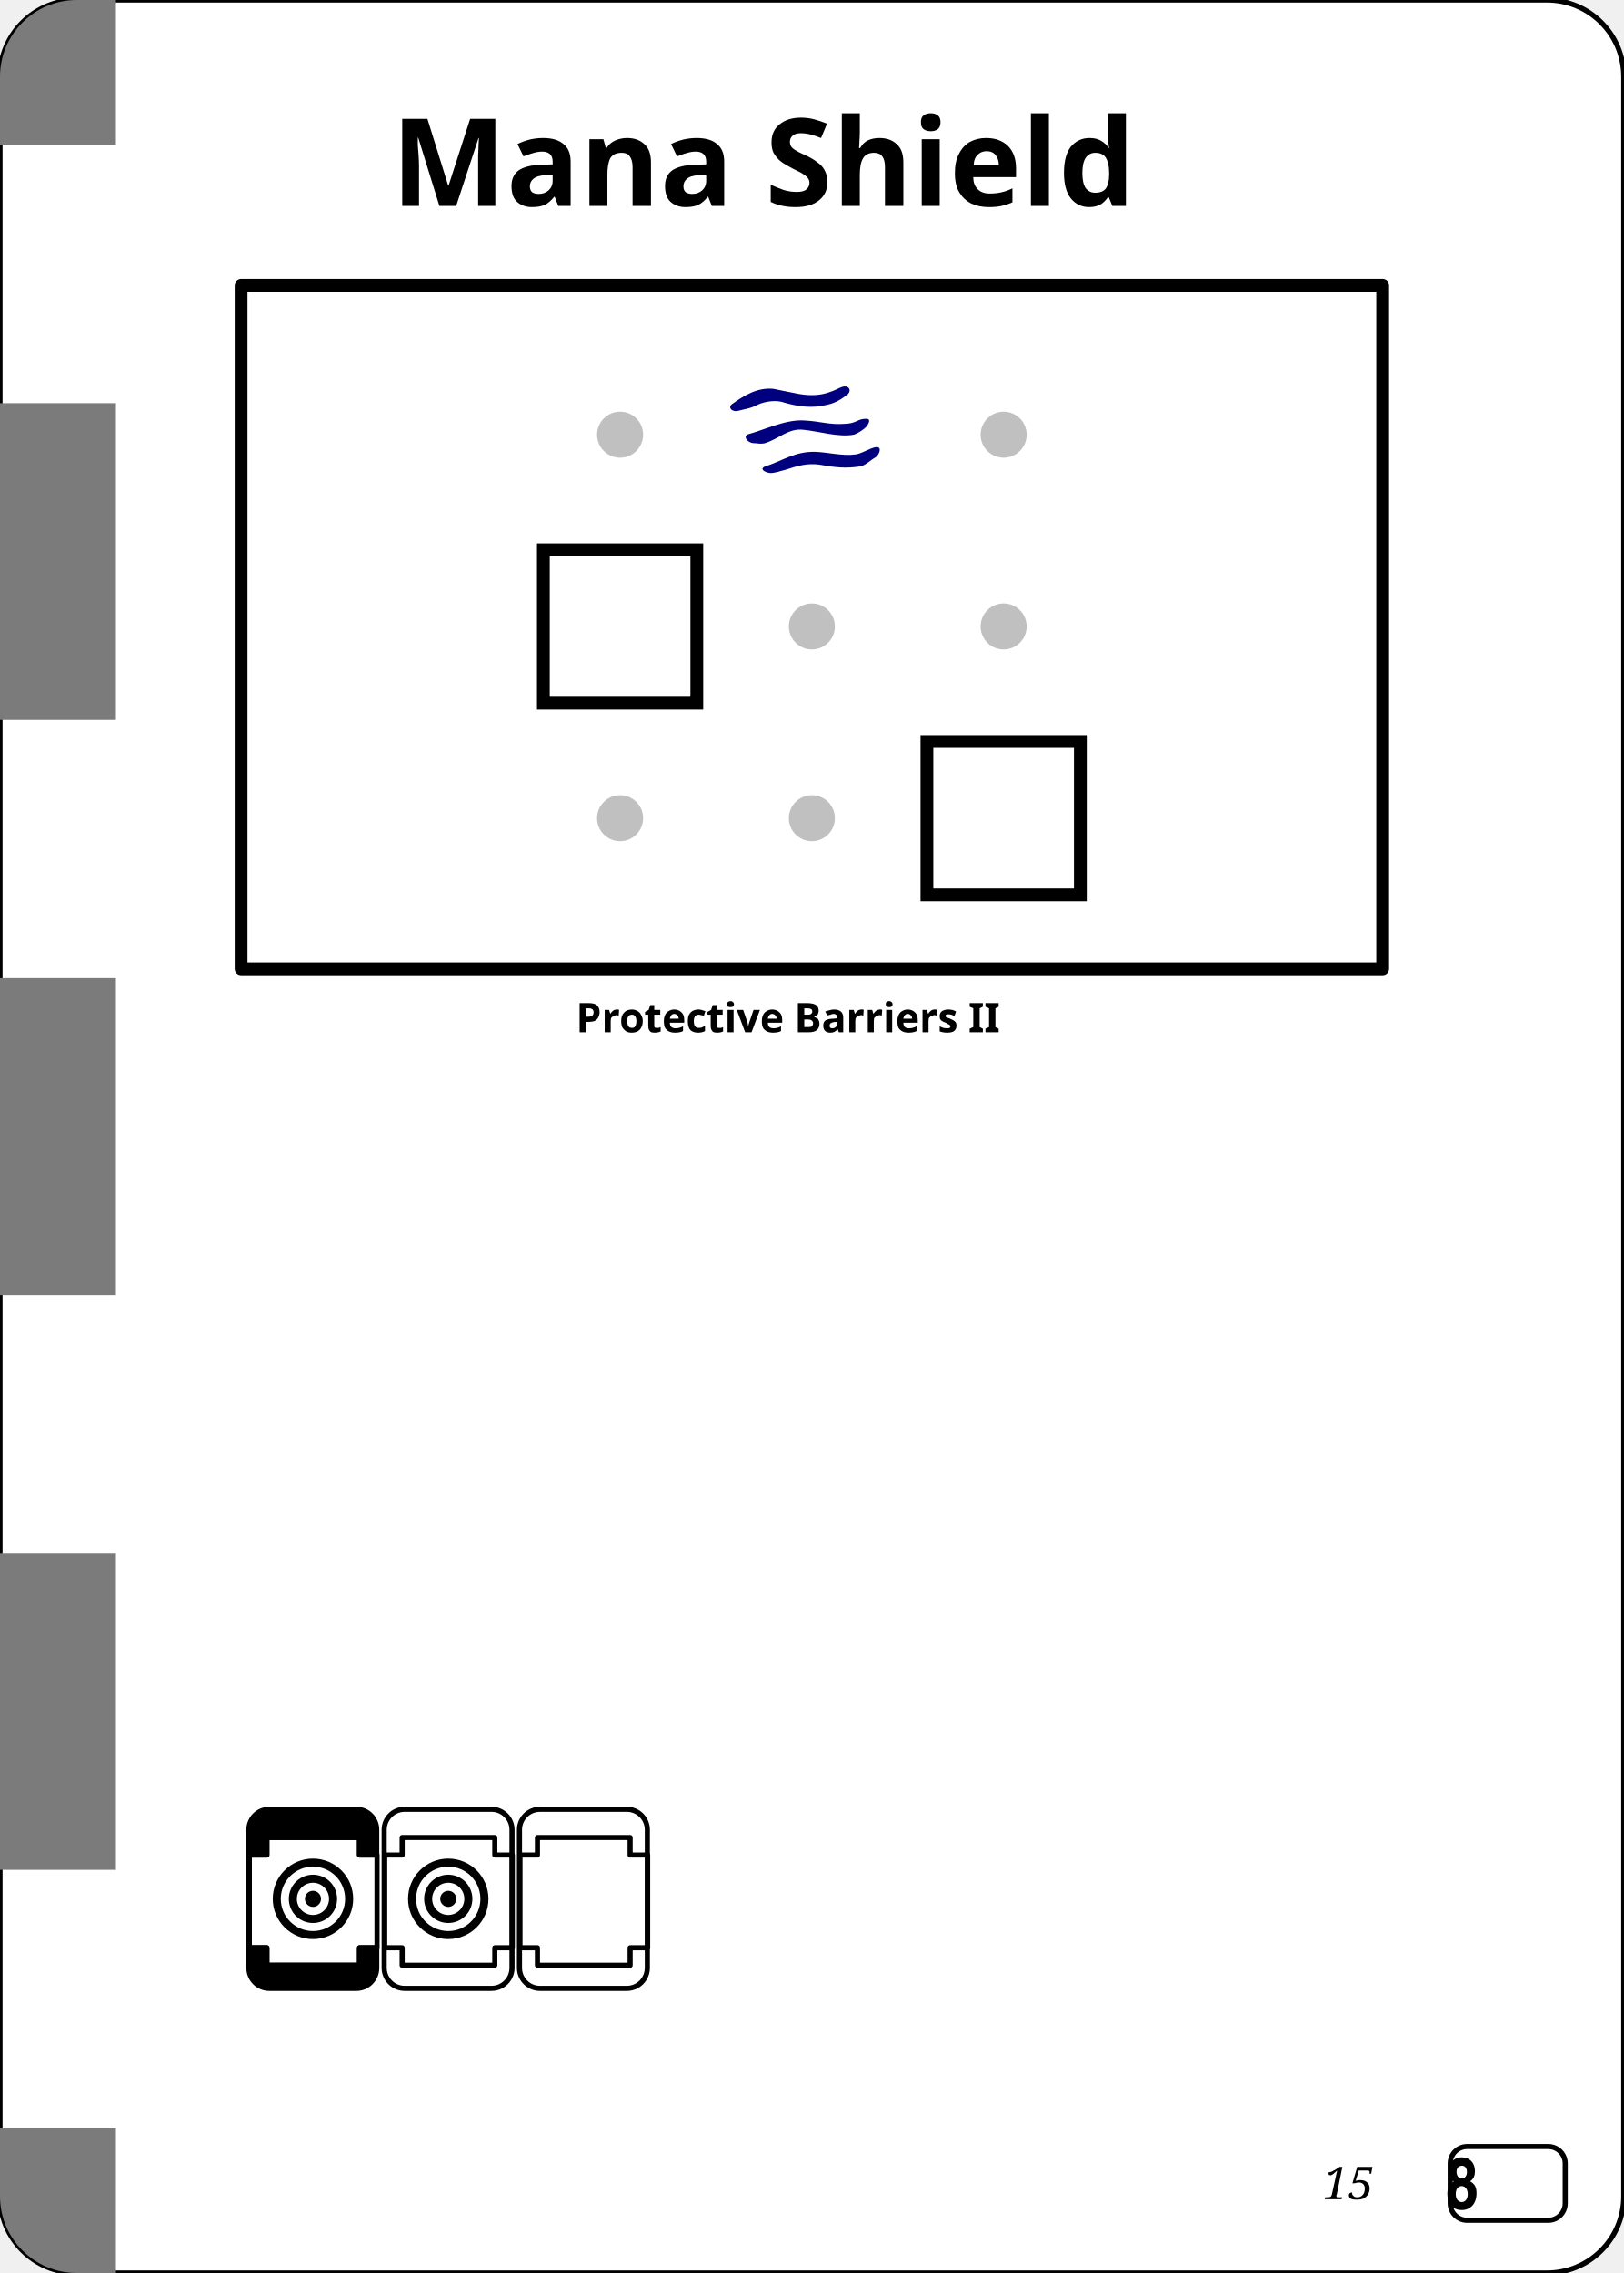
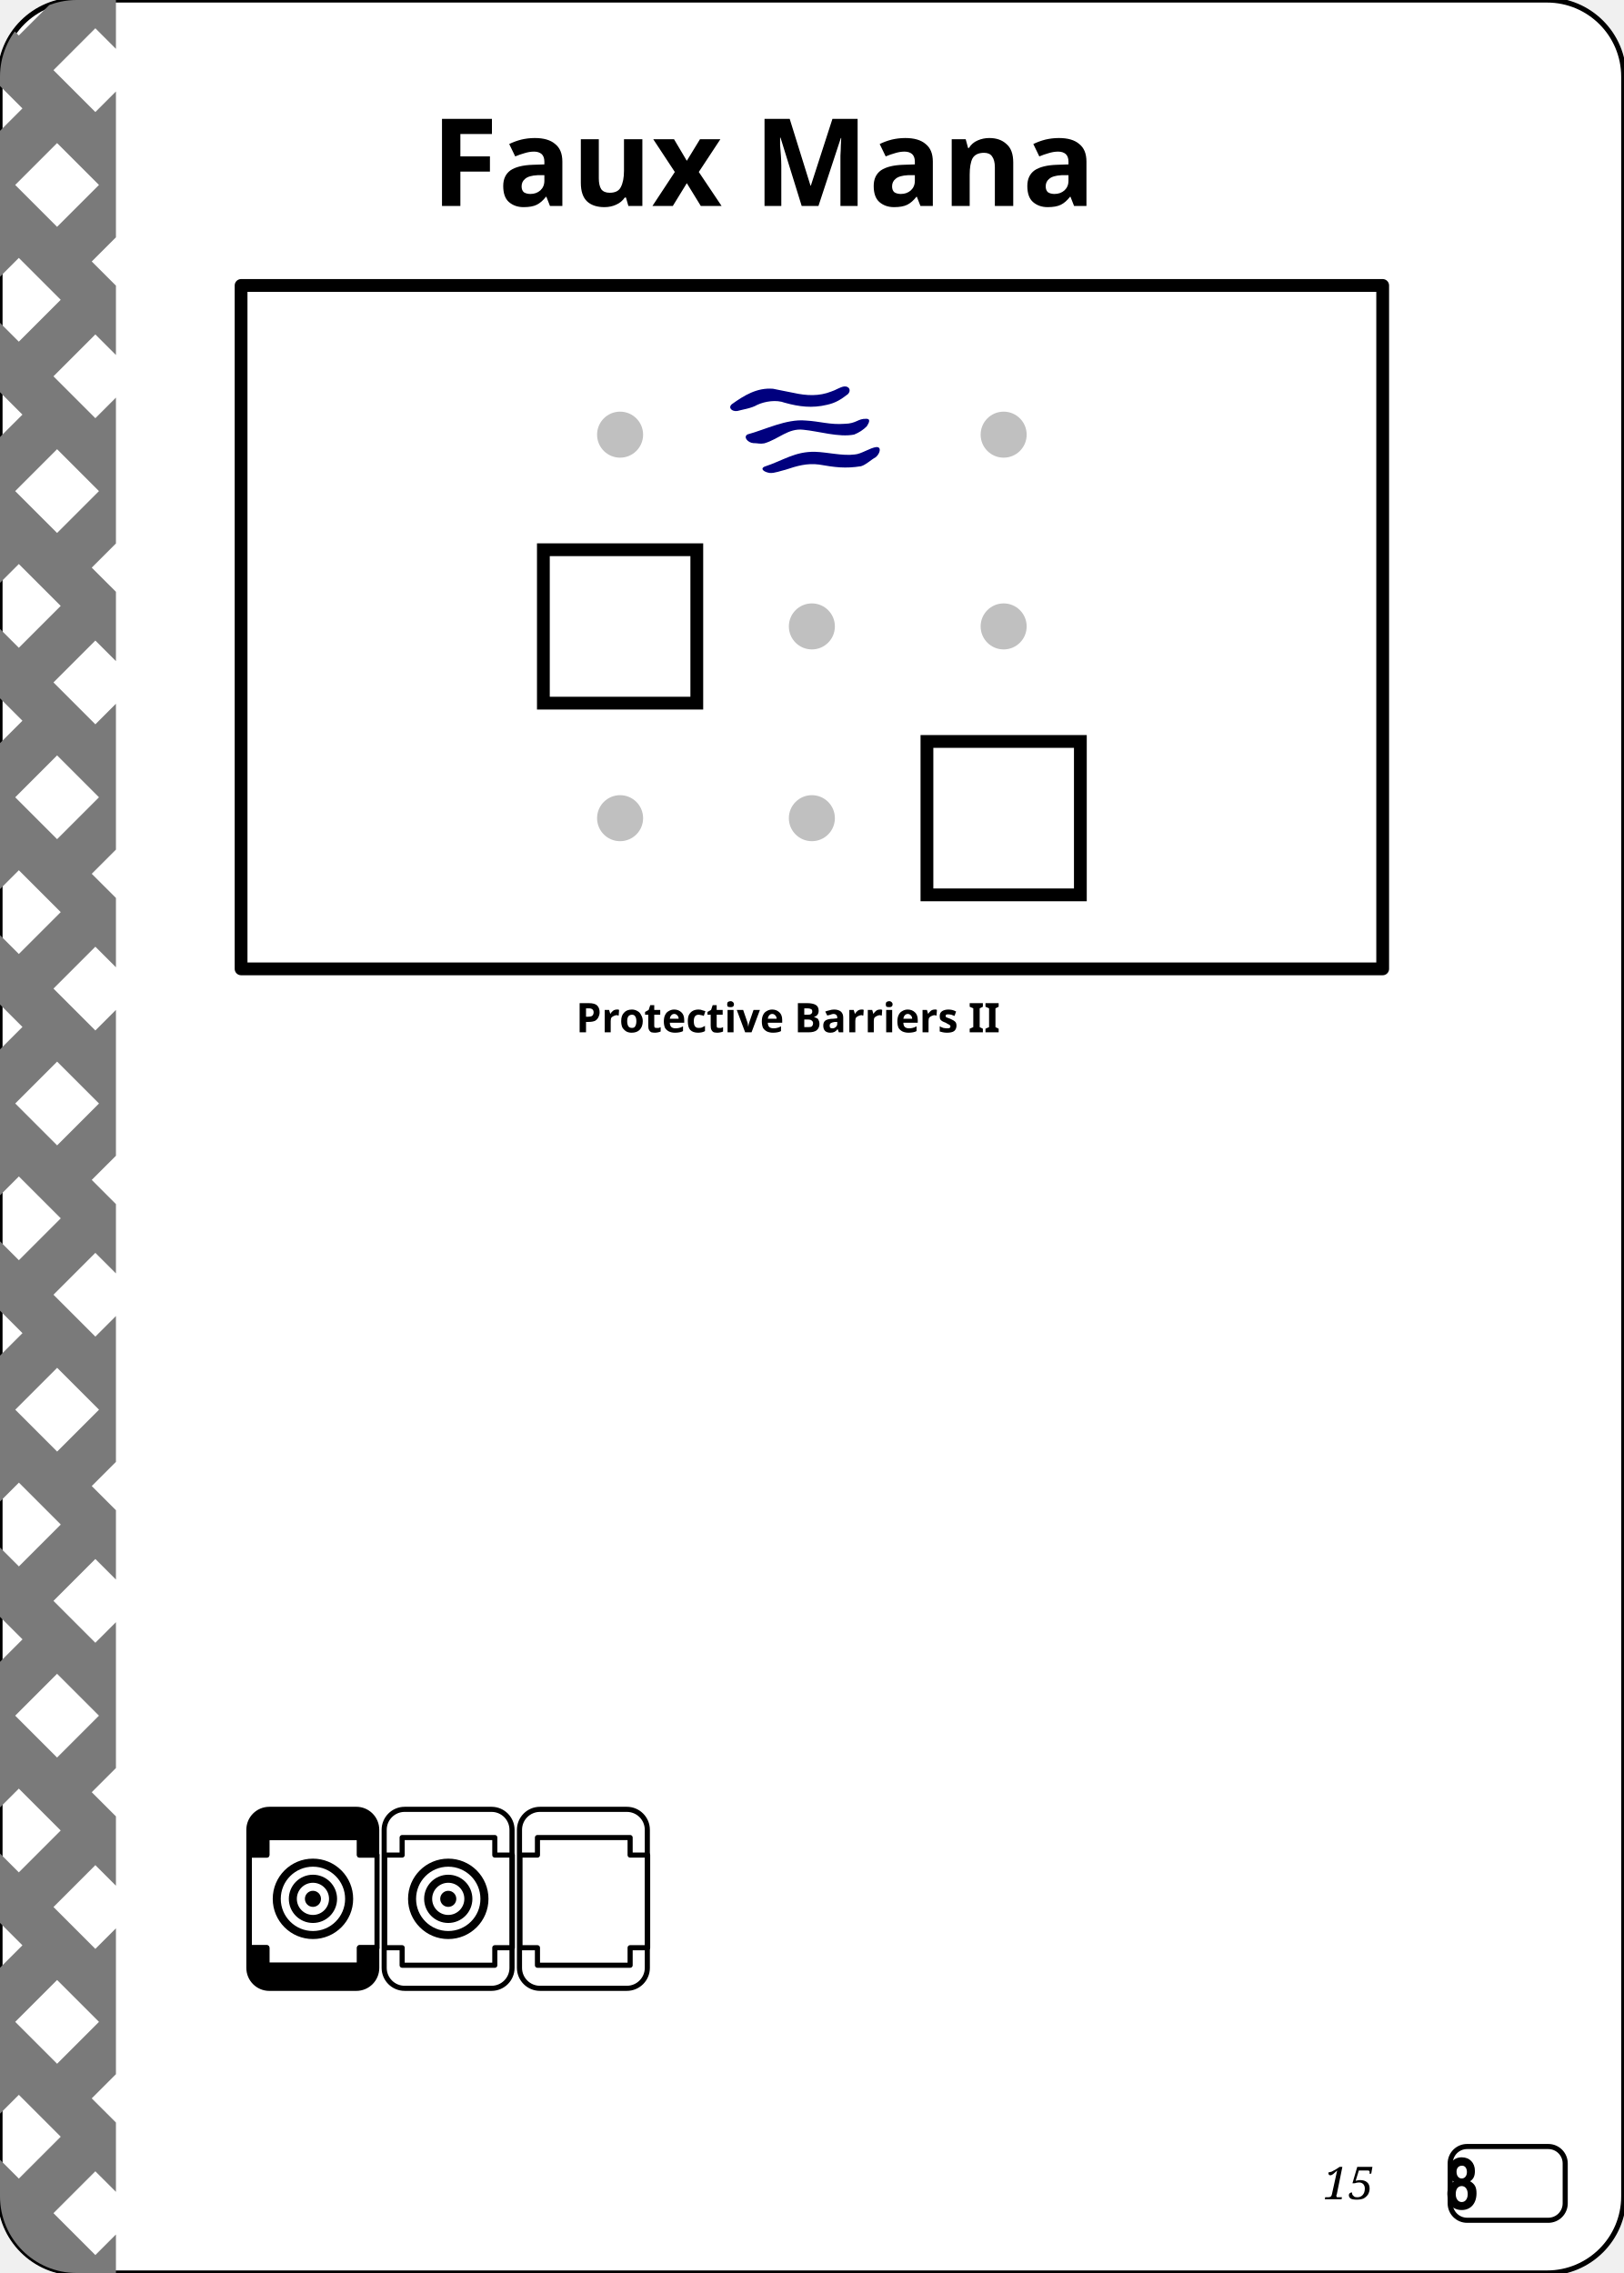
<svg xmlns="http://www.w3.org/2000/svg" xmlns:xlink="http://www.w3.org/1999/xlink" version="1.1" id="svg_root" width="63.5mm" height="88.9mm" viewBox="0 0 63.5 88.9">
  <defs>
    <clipPath id="clippath-1076">
      <rect id="sidebar-clip" x="3.5527137e-15" y="0" width="63.5" height="88.9" rx="3" ry="3" style="display:inline;fill:#ffffff;fill-opacity:1;stroke:none;stroke-width:0.2;stroke-miterlimit:4;stroke-dasharray:none;stroke-opacity:1" />
    </clipPath>
  </defs>
  <g id="card00">
    <rect id="rect1074" x="0" y="0" width="63.5" height="88.9" rx="3" ry="3" style="fill:#ffffff;stroke:none;stroke-width:0" />
    <g id="masters" style="display:none">
      <path style="color:#000000;font-style:normal;font-variant:normal;font-weight:normal;font-stretch:normal;font-size:medium;line-height:normal;font-family:sans-serif;text-indent:0;text-align:start;text-decoration:none;text-decoration-line:none;text-decoration-style:solid;text-decoration-color:#000000;letter-spacing:normal;word-spacing:normal;text-transform:none;writing-mode:lr-tb;direction:ltr;baseline-shift:baseline;text-anchor:start;white-space:normal;clip-rule:nonzero;display:inline;overflow:visible;visibility:visible;opacity:1;isolation:auto;mix-blend-mode:normal;color-interpolation:sRGB;color-interpolation-filters:linearRGB;solid-color:#000000;solid-opacity:1;fill:#303030;fill-opacity:1;fill-rule:evenodd;stroke:none;stroke-width:0.467;stroke-linecap:round;stroke-linejoin:miter;stroke-miterlimit:4;stroke-dasharray:none;stroke-dashoffset:0;stroke-opacity:1;filter:url(#filter9446);color-rendering:auto;image-rendering:auto;shape-rendering:auto;text-rendering:auto;enable-background:accumulate" d="M 3.395,0.496 C 3.162,0.413 2.97,0.396 2.764,0.425 2.402,0.478 1.899,0.587 1.497,0.768 1.062,0.964 0.961,1.113 0.605,1.311 0.273,1.495 -0.063,1.622 -0.328,1.902 -0.459,2.041 -0.343,2.149 -0.264,2.124 0.17,1.986 0.376,1.815 0.64,1.657 0.883,1.511 0.801,1.673 1.243,1.38 1.63,1.124 1.707,1.083 1.909,1.044 c 0.112,-0.047 0.228,-0.096 0.365,-0.139 0.322,-0.082 0.363,-0.059 0.765,-0.028 0.329,0.026 0.668,0.147 0.814,0.285 0.165,0.156 0.514,0.182 0.833,0.818 0.131,0.262 0.171,0.531 0.145,0.799 C 4.859,2.986 4.985,3.064 4.83,3.688 4.714,4.078 4.391,4.444 3.976,4.615 3.491,4.815 2.931,4.849 2.45,4.735 1.986,4.625 1.483,4.233 1.387,3.814 1.292,3.405 1.218,3.05 1.201,2.726 1.239,2.325 1.655,2.334 2.022,2.056 2.273,1.955 2.451,1.789 2.796,1.789 3.091,1.829 3.407,2.005 3.522,2.198 3.767,2.431 3.879,2.732 3.802,3.115 3.814,3.308 3.463,3.63 3.26,3.665 3.007,3.709 2.689,3.512 2.532,3.439 2.382,3.396 2.392,3.338 2.454,3.12 2.529,3.014 2.67,2.948 2.756,2.895 2.859,2.83 2.867,2.7 2.838,2.595 2.775,2.507 2.713,2.446 2.561,2.492 2.457,2.524 2.265,2.544 2.22,2.585 2.148,2.651 1.949,2.758 1.894,2.834 1.841,3.01 1.948,3.203 1.967,3.355 1.993,3.534 2.097,3.741 2.316,3.843 2.646,3.996 3.056,4.074 3.31,4.062 3.621,4.03 4.23,3.771 4.236,3.158 4.22,2.869 4.056,2.29 3.833,1.909 3.607,1.522 3.287,1.357 2.833,1.36 2.602,1.38 2.266,1.407 1.779,1.685 1.217,1.896 1.13,1.983 0.742,2.406 0.489,2.681 0.709,3.183 0.709,3.183 0.888,3.561 0.802,3.605 0.979,4.043 1.21,4.617 1.727,5.044 2.322,5.171 2.802,5.274 3.936,5.088 4.181,5.032 4.879,4.872 5.109,4.567 5.313,3.772 5.448,3.244 5.346,2.786 5.321,2.603 5.291,2.371 5.205,1.986 5.136,1.814 4.978,1.457 4.467,1.105 4.055,0.752 3.671,0.432 3.758,0.626 3.395,0.496 Z" id="element-air" />
      <path id="element-earth" style="color:#000000;font-style:normal;font-variant:normal;font-weight:normal;font-stretch:normal;font-size:medium;line-height:normal;font-family:sans-serif;text-indent:0;text-align:start;text-decoration:none;text-decoration-line:none;text-decoration-style:solid;text-decoration-color:#000000;letter-spacing:normal;word-spacing:normal;text-transform:none;writing-mode:lr-tb;direction:ltr;baseline-shift:baseline;text-anchor:start;white-space:normal;clip-rule:nonzero;display:inline;overflow:visible;visibility:visible;opacity:1;isolation:auto;mix-blend-mode:normal;color-interpolation:sRGB;color-interpolation-filters:linearRGB;solid-color:#000000;solid-opacity:1;fill:#004c00;fill-opacity:1;fill-rule:nonzero;stroke:none;stroke-width:0.467;stroke-linecap:round;stroke-linejoin:round;stroke-miterlimit:4;stroke-dasharray:none;stroke-dashoffset:0;stroke-opacity:1;color-rendering:auto;image-rendering:auto;shape-rendering:auto;text-rendering:auto;enable-background:accumulate" d="M 3.462,0.692 C 3.407,0.695 3.356,0.714 3.315,0.747 3.054,0.959 2.849,1.299 2.635,1.621 2.421,1.943 2.016,2.472 1.959,2.552 1.386,3.153 1.162,3.726 0.481,4.4 0.271,4.628 0.706,4.654 0.917,4.426 1.593,3.695 1.765,3.452 2.293,2.906 2.3,2.898 2.573,2.61 2.683,2.461 2.781,2.323 2.806,2.169 3.011,1.859 3.151,1.648 3.314,1.389 3.443,1.325 3.609,1.497 3.869,1.73 4.102,2.218 4.298,2.478 4.646,2.867 4.704,2.948 4.883,3.205 5.275,3.672 5.312,3.74 5.457,4.009 5.52,3.622 5.421,3.299 5.345,3.158 5.289,2.959 5.109,2.702 4.93,2.444 4.703,2.244 4.656,2.166 L 4.47,1.872 C 4.309,1.513 4.035,1.378 3.683,0.806 3.638,0.732 3.552,0.688 3.461,0.692 Z M 1.225,1.368 C 1.146,1.37 0.773,1.698 0.729,1.76 0.481,2.109 0.317,2.305 0.044,2.688 -0.135,2.938 0.198,2.995 0.377,2.745 0.586,2.453 1.068,1.94 1.221,1.889 c 0,0 0.502,0.363 0.669,0.452 0.28,0.152 0.603,-0.006 0.321,-0.155 C 2.249,2.206 1.968,1.997 1.854,1.859 1.695,1.673 1.418,1.437 1.225,1.368 Z m 2.872,1.881 c -0.183,0.009 -0.186,0.09 -0.09,0.236 0,0 0.366,0.619 0.493,1.007 C 4.661,4.759 5.171,4.712 5.007,4.369 4.811,3.96 4.318,3.362 4.318,3.362 4.273,3.289 4.187,3.245 4.096,3.249 Z M 3.493,3.386 C 3.359,3.388 3.252,3.512 3.254,3.636 L 3.185,4.779 C 3.181,5.085 3.65,4.848 3.646,4.543 3.614,4.296 3.711,3.769 3.493,3.386 Z m -0.822,-0.152 C 2.48,3.355 2.251,3.763 2.107,4.206 1.995,4.488 2.448,4.645 2.56,4.363 2.618,3.997 2.817,3.53 2.817,3.53 2.877,3.386 2.836,3.24 2.67,3.234 Z" />
      <path style="color:#000000;font-style:normal;font-variant:normal;font-weight:normal;font-stretch:normal;font-size:medium;line-height:normal;font-family:sans-serif;text-indent:0;text-align:start;text-decoration:none;text-decoration-line:none;text-decoration-style:solid;text-decoration-color:#000000;letter-spacing:normal;word-spacing:normal;text-transform:none;writing-mode:lr-tb;direction:ltr;baseline-shift:baseline;text-anchor:start;white-space:normal;clip-rule:nonzero;display:inline;overflow:visible;visibility:visible;opacity:1;isolation:auto;mix-blend-mode:normal;color-interpolation:sRGB;color-interpolation-filters:linearRGB;solid-color:#000000;solid-opacity:1;fill:#860000;fill-opacity:0.975;fill-rule:evenodd;stroke:none;stroke-width:0.467;stroke-linecap:round;stroke-linejoin:miter;stroke-miterlimit:4;stroke-dasharray:none;stroke-dashoffset:0;stroke-opacity:1;filter:url(#filter9446);color-rendering:auto;image-rendering:auto;shape-rendering:auto;text-rendering:auto;enable-background:accumulate" d="m 1.986,-0.02 c -0.069,0.07 0.008,0.216 0.008,0.216 0,0 0.059,0.238 0.082,0.456 C 2.098,0.87 2.071,1.052 2.057,1.181 2.034,1.389 1.848,1.78 1.704,1.998 1.56,2.216 1.468,2.438 1.457,2.708 c -0.002,0.055 0.018,0.162 0.027,0.214 C 1.322,3.099 1.147,3.186 0.981,3.232 0.759,3.294 0.412,3.464 0.112,3.74 c -0.239,0.22 -0.334,0.425 -0.415,0.709 -0.08,0.284 -0.13,0.517 -0.101,0.726 0,0 0.003,0.244 0.084,0.314 0.11,0.022 0.275,-0.096 0.275,-0.096 0.34,-0.242 0.654,-0.469 0.921,-0.551 0.291,-0.089 0.599,-0.06 0.798,3.025e-4 0.262,0.079 0.546,0.044 0.82,-0.016 0.189,-0.041 0.316,-0.135 0.455,-0.255 0.185,0.142 0.298,0.169 0.431,0.269 0.163,0.123 0.35,0.238 0.639,0.313 0.301,0.079 0.646,0.085 0.966,0.043 0.32,-0.042 0.613,-0.12 0.821,-0.298 0,0 0.179,-0.124 0.161,-0.194 -0.04,-0.064 -0.218,-0.133 -0.218,-0.133 0,0 -0.197,-0.076 -0.418,-0.198 C 5.11,4.252 4.939,4.038 4.791,3.907 4.615,3.752 4.569,3.544 4.492,3.332 4.416,3.122 4.32,2.853 4.025,2.66 3.883,2.568 3.745,2.49 3.598,2.436 3.563,2.285 3.565,2.145 3.583,1.99 3.641,1.708 3.553,1.329 3.447,1.057 3.335,0.77 3.104,0.622 2.954,0.466 2.794,0.299 2.571,0.117 2.345,0.033 c 0,0 -0.14,-0.058 -0.359,-0.053 z m 0.481,0.588 c 0.054,0.041 0.216,0.145 0.297,0.225 0.189,0.187 0.348,0.455 0.38,0.654 0.032,0.194 -0.005,0.365 -0.028,0.546 -0.014,0.117 0.002,0.246 0.05,0.37 -0.038,0.002 -0.134,0.005 -0.173,0.011 -0.132,0.018 -0.271,0.054 -0.421,0.106 -0.311,0.102 -0.071,0.164 0.243,0.134 0.245,-0.013 0.475,0.109 0.627,0.177 0.124,0.055 0.326,0.194 0.387,0.294 C 3.949,3.281 4.108,3.52 4.131,3.627 4.173,3.82 4.25,4.007 4.47,4.265 4.668,4.497 4.921,4.576 5.165,4.711 5.143,4.778 4.947,4.833 4.885,4.841 4.623,4.875 4.34,4.818 4.148,4.719 3.939,4.611 3.798,4.612 3.623,4.501 3.507,4.428 3.35,4.377 3.27,4.224 3.376,3.992 3.492,3.78 3.534,3.553 3.601,3.249 3.284,3.548 3.147,3.78 3.002,4.087 2.767,4.323 2.414,4.44 2.185,4.516 1.989,4.445 1.776,4.402 1.564,4.359 1.266,4.311 0.881,4.429 0.616,4.509 0.268,4.602 0.016,4.88 -0.011,4.736 0.063,4.59 0.086,4.52 0.162,4.291 0.381,4.059 0.525,3.925 0.746,3.721 1.022,3.66 1.25,3.597 1.419,3.55 1.491,3.553 1.667,3.407 1.796,3.616 1.978,3.787 2.193,3.926 2.459,4.096 2.397,3.809 2.141,3.531 1.975,3.349 1.915,3.191 1.891,2.797 1.879,2.595 1.979,2.375 2.116,2.167 2.294,1.92 2.444,1.703 2.481,1.365 2.504,1.098 2.525,0.753 2.468,0.568 Z" id="element-fire" />
      <path id="element-water" style="color:#000000;font-style:normal;font-variant:normal;font-weight:normal;font-stretch:normal;font-size:medium;line-height:normal;font-family:sans-serif;text-indent:0;text-align:start;text-decoration:none;text-decoration-line:none;text-decoration-style:solid;text-decoration-color:#000000;letter-spacing:normal;word-spacing:normal;text-transform:none;writing-mode:lr-tb;direction:ltr;baseline-shift:baseline;text-anchor:start;white-space:normal;clip-rule:nonzero;display:inline;overflow:visible;visibility:visible;opacity:1;isolation:auto;mix-blend-mode:normal;color-interpolation:sRGB;color-interpolation-filters:linearRGB;solid-color:#000000;solid-opacity:1;fill:#00007e;fill-opacity:1;fill-rule:evenodd;stroke:none;stroke-width:0.467;stroke-linecap:round;stroke-linejoin:miter;stroke-miterlimit:4;stroke-dasharray:none;stroke-dashoffset:0;stroke-opacity:1;color-rendering:auto;image-rendering:auto;shape-rendering:auto;text-rendering:auto;enable-background:accumulate" d="M 5.526,3.485 C 5.278,3.51 4.929,3.761 4.676,3.775 4.203,3.839 3.605,3.685 3.132,3.671 2.333,3.652 1.887,4.009 1.145,4.252 0.957,4.345 1.15,4.471 1.36,4.499 1.532,4.513 1.807,4.409 1.97,4.372 2.414,4.224 2.806,4.107 3.279,4.169 3.905,4.278 4.308,4.332 4.922,4.235 5.122,4.177 5.314,3.979 5.494,3.885 5.657,3.753 5.742,3.479 5.526,3.485 Z M 5.125,2.379 C 4.789,2.371 4.748,2.568 4.278,2.576 3.704,2.62 3.323,2.478 2.753,2.447 1.999,2.379 1.172,2.805 0.484,2.99 0.303,3.093 0.498,3.314 0.709,3.331 0.897,3.331 0.959,3.373 1.143,3.339 1.711,3.17 2.076,2.74 2.665,2.808 3.259,2.863 4.059,3.117 4.654,2.996 4.842,2.921 5.013,2.811 5.148,2.673 5.243,2.528 5.307,2.374 5.125,2.379 Z M 4.262,1.114 C 4.099,1.139 3.921,1.265 3.764,1.311 3.281,1.504 2.792,1.479 2.28,1.365 2.052,1.327 1.708,1.245 1.481,1.205 0.852,1.154 0.352,1.465 -0.13,1.809 -0.285,1.945 -0.133,2.1 0.078,2.076 0.321,2.009 0.623,1.974 0.863,1.835 1.165,1.695 1.611,1.626 1.941,1.752 2.502,1.908 3.013,1.972 3.589,1.833 3.928,1.76 4.142,1.622 4.411,1.414 4.546,1.272 4.464,1.098 4.262,1.114 Z" />
    </g>
    <rect id="card-border" x="0" y="0" width="63.5" height="88.9" rx="3" ry="3" style="fill:none;stroke:#000000;stroke-width:0.2;stroke-miterlimit:4;stroke-dasharray:none;stroke-opacity:1;fill-opacity:1" />
    <text id="spell-title" xml:space="preserve" style="font-style:normal;font-variant:normal;font-weight:bold;font-stretch:normal;font-size:3.175px;line-height:125%;font-family:Lato;-inkscape-font-specification:'Lato Bold';text-align:center;letter-spacing:0px;word-spacing:0px;text-anchor:middle;display:inline;fill:#000000;fill-opacity:1;stroke:none;stroke-width:0.265" x="31.785" y="8.054">
-       <tspan x="31.785" y="8.054" style="font-style:normal;font-variant:normal;font-weight:bold;font-stretch:normal;font-size:4.763px;font-family:CCTreasureTrove;-inkscape-font-specification:'CCTreasureTrove Bold';fill:#000000;fill-opacity:1;stroke-width:0.265" id="tspan64-5">Mana Shield</tspan>
+       <tspan x="31.785" y="8.054" style="font-style:normal;font-variant:normal;font-weight:bold;font-stretch:normal;font-size:4.763px;font-family:CCTreasureTrove;-inkscape-font-specification:'CCTreasureTrove Bold';fill:#000000;fill-opacity:1;stroke-width:0.265" id="tspan64-5">Faux Mana</tspan>
    </text>
    <text id="class-name" xml:space="preserve" style="font-style:normal;font-variant:normal;font-weight:bold;font-stretch:normal;font-size:1.587px;line-height:125%;font-family:Lato;-inkscape-font-specification:'Lato Bold';text-align:center;letter-spacing:0px;word-spacing:0px;text-anchor:middle;display:inline;fill:#000000;fill-opacity:1;stroke:none;stroke-width:0.265" x="31.785" y="40.376">
      <tspan x="31.785" y="40.376" style="font-style:normal;font-variant:normal;font-weight:bold;font-stretch:normal;font-size:1.587px;font-family:CCTreasureTrove;-inkscape-font-specification:'CCTreasureTrove Bold';fill:#000000;fill-opacity:1;stroke-width:0.265" id="tspan7315">Protective Barriers II</tspan>
    </text>
-     <path id="sidebar-bars" style="fill:#7b7b7b;fill-opacity:1;stroke-width:0.25;stroke-linecap:round" d="M -8.975 -3.443 L -8.975 5.663 L 4.534 5.663 L 4.534 -3.443 L -8.975 -3.443 z M -8.975 15.768 L -8.975 28.153 L 4.534 28.153 L 4.534 15.768 L -8.975 15.768 z M -8.975 38.258 L -8.975 50.642 L 4.534 50.642 L 4.534 38.258 L -8.975 38.258 z M -8.975 60.747 L -8.975 73.132 L 4.534 73.132 L 4.534 60.747 L -8.975 60.747 z M -8.975 83.237 L -8.975 91.178 L 4.534 91.178 L 4.534 83.237 L -8.975 83.237 z " clip-path="url(#clippath-1076)" />
+     <path id="sidebar-diamonds" clip-path="url(#clippath-1076)" style="display:inline;fill:#7a7a7a;fill-opacity:1;stroke:none;stroke-width:1.9;stroke-linecap:round;stroke-linejoin:round;stroke-opacity:0.87" d="M -14.679,-3.443 V 91.178 h 9.415 l -1.625,-1.625 1.638,-1.638 1.638,1.638 -1.625,1.625 h 2.711 l 0.27,-0.27 0.27,0.27 H 0.722 L 0.594,91.05 2.232,89.412 3.87,91.05 3.742,91.178 h 0.792 v -3.785 l -0.805,0.805 -1.638,-1.638 1.638,-1.638 0.805,0.805 V 83.015 L 3.588,82.069 4.534,81.124 v -5.705 l -0.805,0.805 -1.638,-1.638 1.638,-1.638 0.805,0.805 V 71.041 L 3.588,70.095 4.534,69.15 v -5.705 l -0.805,0.805 -1.638,-1.638 1.638,-1.638 0.805,0.805 V 59.067 L 3.588,58.122 4.534,57.176 v -5.705 l -0.805,0.805 -1.638,-1.638 1.638,-1.638 0.805,0.805 V 47.094 L 3.588,46.148 4.534,45.203 v -5.705 l -0.805,0.805 -1.638,-1.638 1.638,-1.638 0.805,0.805 V 35.12 L 3.588,34.175 4.534,33.229 v -5.705 l -0.805,0.805 -1.638,-1.638 1.638,-1.638 0.805,0.805 V 23.146 L 3.588,22.201 4.534,21.256 v -5.705 l -0.805,0.805 -1.638,-1.638 1.638,-1.638 0.805,0.805 V 11.172 L 3.588,10.227 4.534,9.282 V 3.577 L 3.729,4.382 2.091,2.744 3.729,1.106 l 0.805,0.805 v -5.353 h -5.353 l 0.199,0.199 -1.638,1.638 -1.638,-1.638 0.199,-0.199 z m 7.931,0.058 1.638,1.638 -1.638,1.638 -1.638,-1.638 z m -4.49,1.497 1.638,1.638 L -11.238,1.388 -12.876,-0.25 Z m 11.974,0 1.638,1.638 L 0.736,1.388 -0.902,-0.25 Z M -3.754,-0.391 -2.117,1.247 -3.754,2.885 -5.392,1.247 Z M -8.244,1.106 -6.607,2.744 -8.244,4.382 -9.883,2.744 Z M -0.761,2.602 0.877,4.241 -0.761,5.878 -2.399,4.241 Z M -5.251,4.099 -3.613,5.737 -5.251,7.375 -6.889,5.737 Z M 2.232,5.596 3.87,7.234 2.232,8.872 0.594,7.234 Z M -2.258,7.093 -0.62,8.731 -2.258,10.368 -3.895,8.731 Z m -4.49,1.497 1.638,1.638 -1.638,1.638 -1.638,-1.638 z m -4.49,1.497 1.638,1.638 -1.638,1.638 -1.638,-1.638 z m 11.974,0 1.638,1.638 -1.638,1.638 -1.638,-1.638 z m -4.49,1.497 1.638,1.638 -1.638,1.638 -1.638,-1.638 z m -4.49,1.497 1.638,1.638 -1.638,1.638 -1.638,-1.638 z m 7.483,1.497 1.638,1.638 L -0.761,17.852 -2.399,16.214 Z m -4.49,1.497 1.638,1.638 -1.638,1.638 -1.638,-1.638 z M 2.232,17.569 3.87,19.208 2.232,20.845 0.594,19.208 Z m -4.49,1.497 1.638,1.638 -1.638,1.638 -1.638,-1.638 z m -4.49,1.497 1.638,1.638 -1.638,1.638 -1.638,-1.638 z m -4.49,1.497 1.638,1.638 -1.638,1.638 -1.638,-1.638 z m 11.974,0 1.638,1.638 -1.638,1.638 -1.638,-1.638 z m -4.49,1.497 1.638,1.638 -1.638,1.638 -1.638,-1.638 z m -4.49,1.497 1.638,1.638 -1.638,1.638 -1.638,-1.638 z m 7.483,1.497 1.638,1.638 L -0.761,29.826 -2.399,28.188 Z m -4.49,1.497 1.638,1.638 -1.638,1.638 -1.638,-1.638 z m 7.484,1.497 1.638,1.638 -1.638,1.638 -1.638,-1.638 z m -4.49,1.497 1.638,1.638 -1.638,1.638 -1.638,-1.638 z m -4.49,1.497 1.638,1.638 -1.638,1.638 -1.638,-1.638 z m -4.49,1.497 1.638,1.638 -1.638,1.638 -1.638,-1.638 z m 11.974,0 1.638,1.638 -1.638,1.638 -1.638,-1.638 z m -4.49,1.497 1.638,1.638 -1.638,1.638 -1.638,-1.638 z m -4.49,1.497 1.638,1.638 -1.638,1.638 -1.638,-1.638 z m 7.483,1.497 1.638,1.638 -1.638,1.638 L -2.399,40.161 Z m -4.49,1.497 1.638,1.638 -1.638,1.638 -1.638,-1.638 z m 7.484,1.497 1.638,1.638 -1.638,1.638 -1.638,-1.638 z m -4.49,1.497 1.638,1.638 -1.638,1.638 -1.638,-1.638 z m -4.49,1.497 1.638,1.638 -1.638,1.638 -1.638,-1.638 z m -4.49,1.497 1.638,1.638 -1.638,1.638 -1.638,-1.638 z m 11.974,0 1.638,1.638 -1.638,1.638 -1.638,-1.638 z m -4.49,1.497 1.638,1.638 -1.638,1.638 -1.638,-1.638 z m -4.49,1.497 1.638,1.638 -1.638,1.638 -1.638,-1.638 z m 7.483,1.497 1.638,1.638 -1.638,1.638 L -2.399,52.135 Z m -4.49,1.497 1.638,1.638 -1.638,1.638 -1.638,-1.638 z m 7.484,1.497 1.638,1.638 -1.638,1.638 -1.638,-1.638 z m -4.49,1.497 1.638,1.638 -1.638,1.638 -1.638,-1.638 z m -4.49,1.497 1.638,1.638 -1.638,1.638 -1.638,-1.638 z m -4.49,1.497 1.638,1.638 -1.638,1.638 -1.638,-1.638 z m 11.974,0 1.638,1.638 -1.638,1.638 -1.638,-1.638 z m -4.49,1.497 1.638,1.638 -1.638,1.638 -1.638,-1.638 z m -4.49,1.497 1.638,1.638 -1.638,1.638 -1.638,-1.638 z m 7.483,1.497 1.638,1.638 -1.638,1.638 L -2.399,64.109 Z m -4.49,1.497 1.638,1.638 -1.638,1.638 -1.638,-1.638 z M 2.232,65.464 3.87,67.102 2.232,68.74 0.594,67.102 Z m -4.49,1.497 1.638,1.638 -1.638,1.638 -1.638,-1.638 z m -4.49,1.497 1.638,1.638 -1.638,1.638 -1.638,-1.638 z m -4.49,1.497 1.638,1.638 -1.638,1.638 -1.638,-1.638 z m 11.974,0 1.638,1.638 -1.638,1.638 -1.638,-1.638 z m -4.49,1.497 1.638,1.638 -1.638,1.638 -1.638,-1.638 z m -4.49,1.497 1.638,1.638 -1.638,1.638 -1.638,-1.638 z m 7.483,1.497 1.638,1.638 -1.638,1.638 L -2.399,76.083 Z m -4.49,1.497 1.638,1.638 -1.638,1.638 -1.638,-1.638 z m 7.484,1.497 1.638,1.638 -1.638,1.638 -1.638,-1.638 z m -4.49,1.497 1.638,1.638 -1.638,1.638 -1.638,-1.638 z m -4.49,1.497 1.638,1.638 -1.638,1.638 -1.638,-1.638 z m -4.49,1.497 1.638,1.638 -1.638,1.638 -1.638,-1.638 z m 11.974,0 1.638,1.638 -1.638,1.638 -1.638,-1.638 z m -4.49,1.497 1.638,1.638 -1.638,1.638 -1.638,-1.638 z m -4.49,1.497 1.638,1.638 -1.638,1.638 -1.638,-1.638 z m 7.483,1.497 1.638,1.638 L -0.761,89.694 -2.399,88.056 Z" />
    <text id="rev-id" xml:space="preserve" style="font-style:normal;font-weight:normal;font-size:1.764px;line-height:125%;font-family:Georgia;text-align:end;letter-spacing:0px;word-spacing:0px;text-anchor:end;display:inline;fill:#000000;fill-opacity:1;stroke:none;stroke-width:0.265" x="57.138" y="86.014">
      <tspan x="56.012" y="86.014" style="font-style:italic;font-variant:normal;font-weight:normal;font-stretch:normal;font-size:1.764px;font-family:Georgia;text-align:end;text-anchor:end;fill:#000000;fill-opacity:1;stroke-width:0.265" id="tspan71">15</tspan>
    </text>
    <text xml:space="preserve" style="font-size:2.822px;line-height:1.25;font-family:'Fira Sans';-inkscape-font-specification:'Fira Sans';display:inline;stroke-width:0.265" x="59.001" y="86.39" id="spell-id">
      <tspan id="tspan3892" style="font-style:normal;font-variant:normal;font-weight:bold;font-stretch:condensed;font-size:2.822px;font-family:'Arial Narrow';-inkscape-font-specification:'Arial Narrow Bold Condensed';text-align:center;text-anchor:middle;stroke-width:0.265" x="59.001" y="86.39">8</tspan>
    </text>
    <rect style="display:inline;fill:none;fill-opacity:0.458;stroke:#000000;stroke-width:0.2;stroke-linecap:round;stroke-linejoin:round;stroke-dasharray:none;stroke-opacity:1" id="spell-id-border" width="4.498" height="2.885" x="56.713" y="83.953" ry="0.662" />
    <rect style="display:inline;fill:none;stroke:#000000;stroke-width:0.5;stroke-linecap:round;stroke-linejoin:round;stroke-dasharray:none;stroke-opacity:1" id="spell-pattern-border" width="44.645" height="26.728" x="9.428" y="11.165" />
    <flowRoot transform="matrix(0.2645833,0,0,0.2645833,1.794193,3.940711)" xml:space="preserve" id="spell-description" style="font-style:normal;font-weight:normal;font-size:10.667px;line-height:125%;font-family:sans-serif;letter-spacing:0px;word-spacing:0px;display:inline;fill:#000000;fill-opacity:1;stroke:none;stroke-width:1px;stroke-linecap:butt;stroke-linejoin:miter;stroke-opacity:1">
      <flowRegion id="flowRegion4270">
        <rect x="28.8" y="146" width="171.755" height="163.491" id="rect88" />
      </flowRegion>
      <flowPara id="flowPara91" style="font-style:normal;font-variant:normal;font-weight:normal;font-stretch:normal;font-size:10.667px;font-family:'Slabo 27px';-inkscape-font-specification:'Slabo 27px, '">Target gains false mana that can be sacrificed instead of actual mana when attacked.</flowPara>
      <flowPara id="flowPara91" style="font-style:normal;font-variant:normal;font-weight:normal;font-stretch:normal;font-size:10.667px;font-family:'Slabo 27px';-inkscape-font-specification:'Slabo 27px, '"> </flowPara>
      <flowPara id="flowPara91" style="font-style:normal;font-variant:normal;font-weight:normal;font-stretch:normal;font-size:10.667px;font-family:'Slabo 27px';-inkscape-font-specification:'Slabo 27px, '">This false mana cannot be used to cast spells.</flowPara>
    </flowRoot>
    <flowRoot transform="matrix(0.2645833,0,0,0.2645833,1.807259,41.51155)" xml:space="preserve" id="spell-info" style="font-style:normal;font-weight:normal;font-size:9.333px;line-height:125%;font-family:sans-serif;letter-spacing:0px;word-spacing:0px;display:inline;fill:#000000;fill-opacity:1;stroke:none;stroke-width:1px;stroke-linecap:butt;stroke-linejoin:miter;stroke-opacity:1">
      <flowRegion id="flowRegion1289">
        <rect x="28.8" y="146" width="172.117" height="130.355" id="rect1287" />
      </flowRegion>
      <flowPara id="flowPara1291" style="font-style:normal;font-variant:normal;font-weight:normal;font-stretch:normal;font-size:9.333px;font-family:'Slabo 27px';-inkscape-font-specification:'Slabo 27px, '">Target: You or an ally within range</flowPara>
    </flowRoot>
    <g id="range-cards" transform="translate(-4.061215,-0.2584242)" style="display:inline">
      <g id="use26838" style="display:inline" transform="translate(6.349999,-8.466665)">
        <rect style="fill:none;fill-opacity:0.623;stroke:#000000;stroke-width:0.2;stroke-linecap:round;stroke-linejoin:round;stroke-dasharray:none;stroke-opacity:1" id="rect6629" width="5" height="7" x="12.735" y="79.491" ry="0.801" />
        <path id="path6631" style="fill:none;fill-opacity:0.623;stroke:#000000;stroke-width:0.2;stroke-linecap:round;stroke-linejoin:round;stroke-dasharray:none;stroke-opacity:1" d="m 13.438,80.594 v 0.685 H 12.753 v 3.624 h 0.685 v 0.685 h 3.624 v -0.685 h 0.685 v -3.624 h -0.685 v -0.685 z" />
      </g>
      <g id="use26840" style="display:inline" transform="translate(11.64166,-8.466665)">
        <rect style="fill:none;fill-opacity:0.623;stroke:#000000;stroke-width:0.2;stroke-linecap:round;stroke-linejoin:round;stroke-dasharray:none;stroke-opacity:1" id="rect6635" width="5" height="7" x="12.735" y="79.491" ry="0.801" />
        <path id="path6637" style="fill:none;fill-opacity:0.623;stroke:#000000;stroke-width:0.2;stroke-linecap:round;stroke-linejoin:round;stroke-dasharray:none;stroke-opacity:1" d="m 13.438,80.594 v 0.685 H 12.753 v 3.624 h 0.685 v 0.685 h 3.624 v -0.685 h 0.685 v -3.624 h -0.685 v -0.685 z" />
      </g>
      <g id="use27284" style="display:inline" transform="translate(1.058334,-8.466665)">
        <path id="path6623" style="fill:#000000;fill-opacity:1;stroke:#000000;stroke-width:0.2;stroke-linecap:round;stroke-linejoin:round;stroke-dasharray:none;stroke-opacity:1" d="m 13.537,79.491 c -0.444,0 -0.801,0.357 -0.801,0.801 v 5.398 c 0,0.444 0.357,0.802 0.801,0.802 h 3.398 c 0.444,0 0.801,-0.358 0.801,-0.802 v -0.787 h -0.673 v 0.685 h -3.624 v -0.685 H 12.753 v -3.624 h 0.685 v -0.685 h 3.624 v 0.685 h 0.673 v -0.988 c 0,-0.444 -0.357,-0.801 -0.801,-0.801 z" />
        <path id="path6625" style="fill:none;fill-opacity:1;stroke:#000000;stroke-width:0.2;stroke-linecap:round;stroke-linejoin:round;stroke-dasharray:none;stroke-opacity:1" d="m 13.438,80.594 v 0.685 H 12.753 v 3.624 h 0.685 v 0.685 h 3.624 v -0.685 h 0.685 v -3.624 h -0.685 v -0.685 z" />
      </g>
    </g>
    <g id="range-0" transform="translate(57.66711,-19.09625)" style="display:inline">
      <path id="path21899" style="fill:#010101;stroke-width:0.25;stroke-linecap:round" d="m -45.429,91.79 a 1.572,1.572 0 0 0 -1.572,1.573 1.572,1.572 0 0 0 1.572,1.572 1.572,1.572 0 0 0 1.573,-1.572 1.572,1.572 0 0 0 -1.573,-1.573 z m 0,0.315 a 1.258,1.258 0 0 1 1.258,1.258 1.258,1.258 0 0 1 -1.258,1.258 1.258,1.258 0 0 1 -1.258,-1.258 1.258,1.258 0 0 1 1.258,-1.258 z m 0,0.314 a 0.943,0.943 0 0 0 -0.943,0.944 0.943,0.943 0 0 0 0.943,0.943 0.943,0.943 0 0 0 0.944,-0.943 0.943,0.943 0 0 0 -0.944,-0.944 z m 0,0.315 a 0.629,0.629 0 0 1 0.629,0.629 0.629,0.629 0 0 1 -0.629,0.629 0.629,0.629 0 0 1 -0.629,-0.629 0.629,0.629 0 0 1 0.629,-0.629 z m 0,0.314 a 0.314,0.314 0 0 0 -0.314,0.315 0.314,0.314 0 0 0 0.314,0.314 0.314,0.314 0 0 0 0.315,-0.314 0.314,0.314 0 0 0 -0.315,-0.315 z" />
    </g>
    <g id="range-1" transform="translate(62.95877,-19.09625)" style="display:inline">
      <path id="path6812" style="fill:#010101;stroke-width:0.25;stroke-linecap:round" d="m -45.429,91.79 a 1.572,1.572 0 0 0 -1.572,1.573 1.572,1.572 0 0 0 1.572,1.572 1.572,1.572 0 0 0 1.573,-1.572 1.572,1.572 0 0 0 -1.573,-1.573 z m 0,0.315 a 1.258,1.258 0 0 1 1.258,1.258 1.258,1.258 0 0 1 -1.258,1.258 1.258,1.258 0 0 1 -1.258,-1.258 1.258,1.258 0 0 1 1.258,-1.258 z m 0,0.314 a 0.943,0.943 0 0 0 -0.943,0.944 0.943,0.943 0 0 0 0.943,0.943 0.943,0.943 0 0 0 0.944,-0.943 0.943,0.943 0 0 0 -0.944,-0.944 z m 0,0.315 a 0.629,0.629 0 0 1 0.629,0.629 0.629,0.629 0 0 1 -0.629,0.629 0.629,0.629 0 0 1 -0.629,-0.629 0.629,0.629 0 0 1 0.629,-0.629 z m 0,0.314 a 0.314,0.314 0 0 0 -0.314,0.315 0.314,0.314 0 0 0 0.314,0.314 0.314,0.314 0 0 0 0.315,-0.314 0.314,0.314 0 0 0 -0.315,-0.315 z" />
    </g>
    <circle id="circle1078" cx="24.25" cy="17.0" r="0.9" style="fill:#c0c0c0;stroke:none;stroke-width:0" />
    <use id="use1079" xlink:href="#element-water" width="100%" height="100%" x="28.75" y="14.0" />
    <circle id="circle1080" cx="39.25" cy="17.0" r="0.9" style="fill:#c0c0c0;stroke:none;stroke-width:0" />
    <rect id="rect1081" x="21.25" y="21.5" width="6" height="6" style="fill:none;stroke:#000000;stroke-width:0.5;stroke-linecap:round;stroke-miterlimit:2" />
    <circle id="circle1082" cx="31.75" cy="24.5" r="0.9" style="fill:#c0c0c0;stroke:none;stroke-width:0" />
    <circle id="circle1083" cx="39.25" cy="24.5" r="0.9" style="fill:#c0c0c0;stroke:none;stroke-width:0" />
    <circle id="circle1084" cx="24.25" cy="32.0" r="0.9" style="fill:#c0c0c0;stroke:none;stroke-width:0" />
    <circle id="circle1085" cx="31.75" cy="32.0" r="0.9" style="fill:#c0c0c0;stroke:none;stroke-width:0" />
    <rect id="rect1086" x="36.25" y="29.0" width="6" height="6" style="fill:none;stroke:#000000;stroke-width:0.5;stroke-linecap:round;stroke-miterlimit:2" />
  </g>
</svg>
